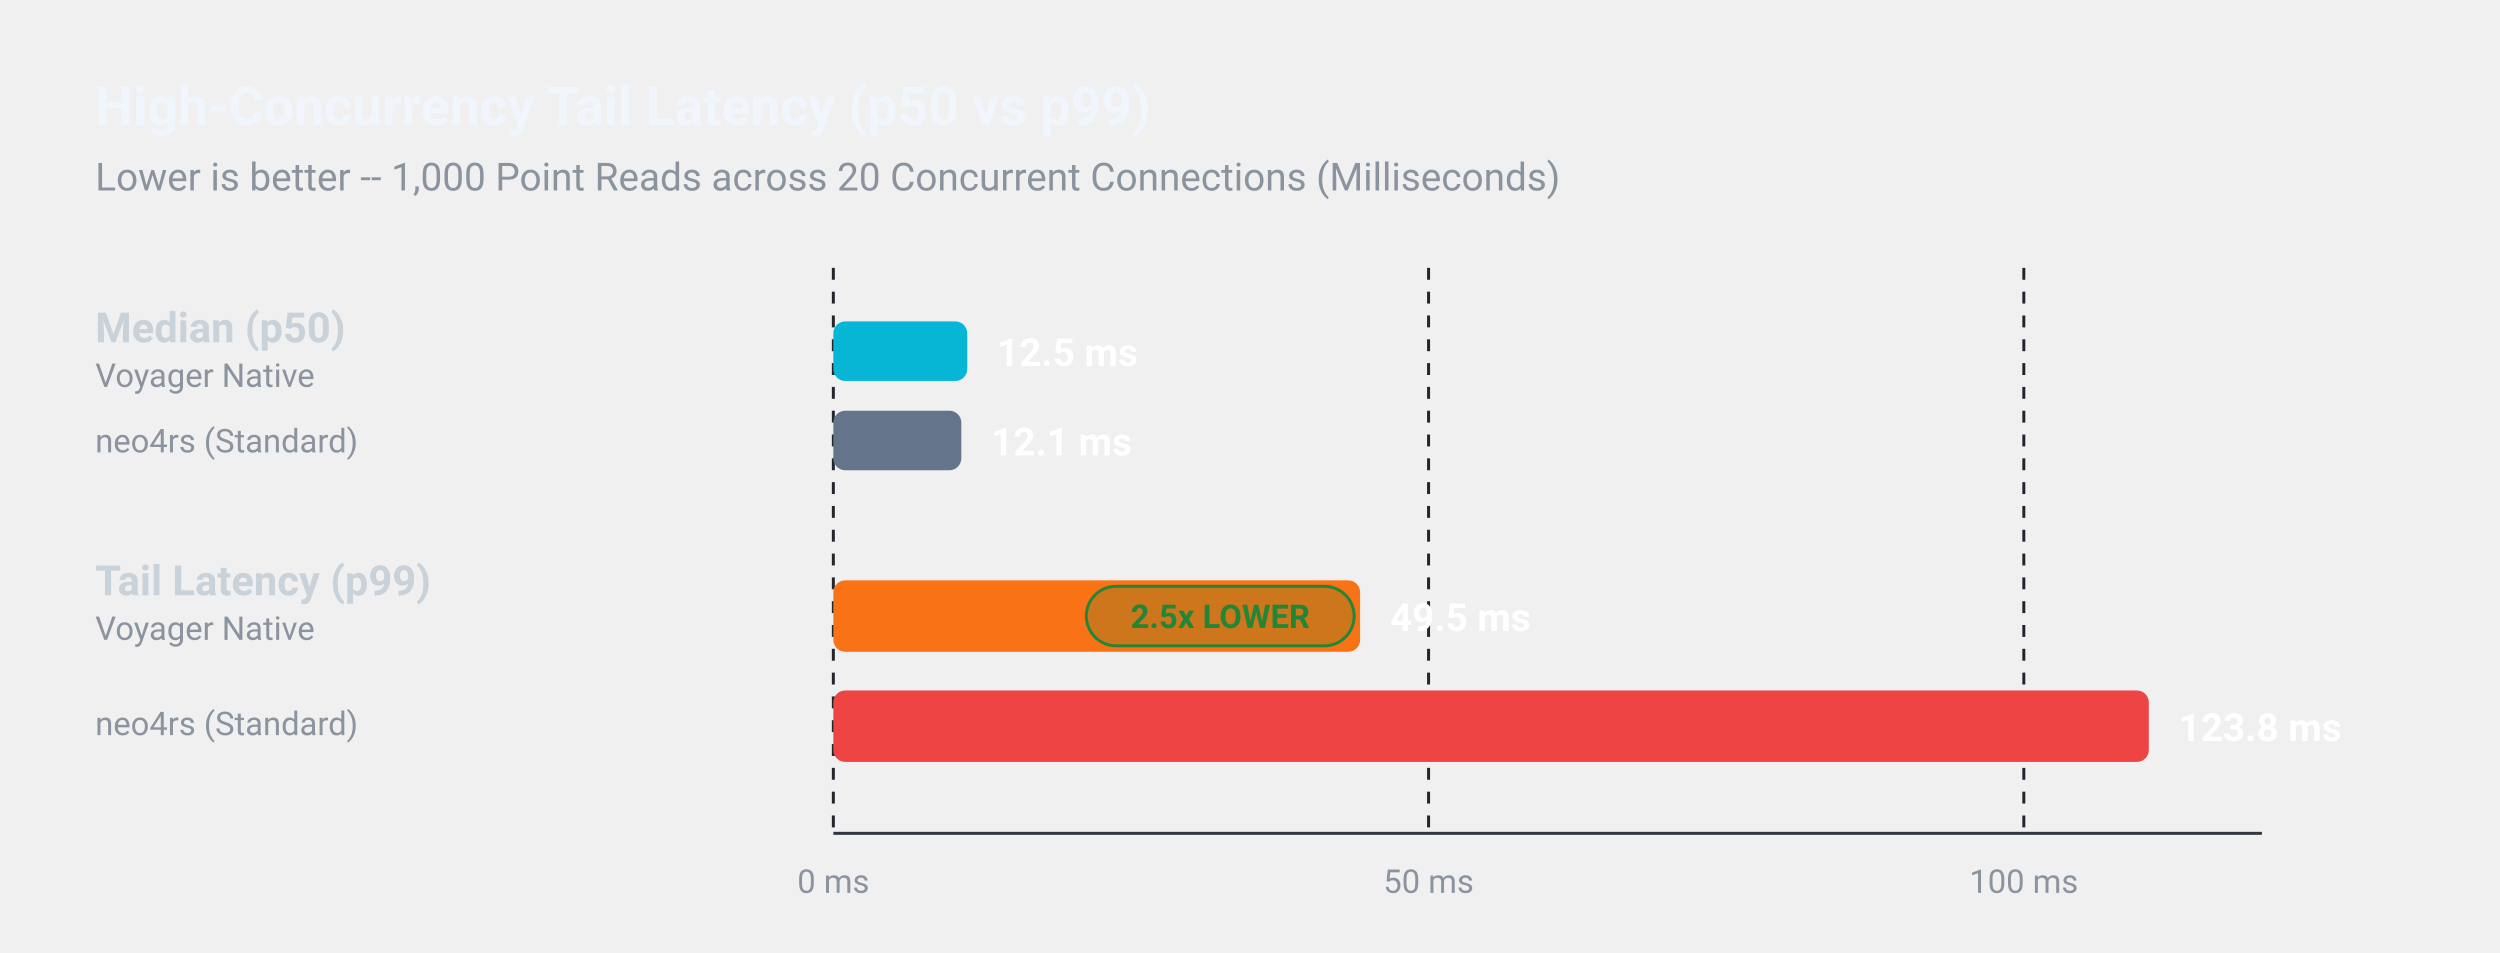
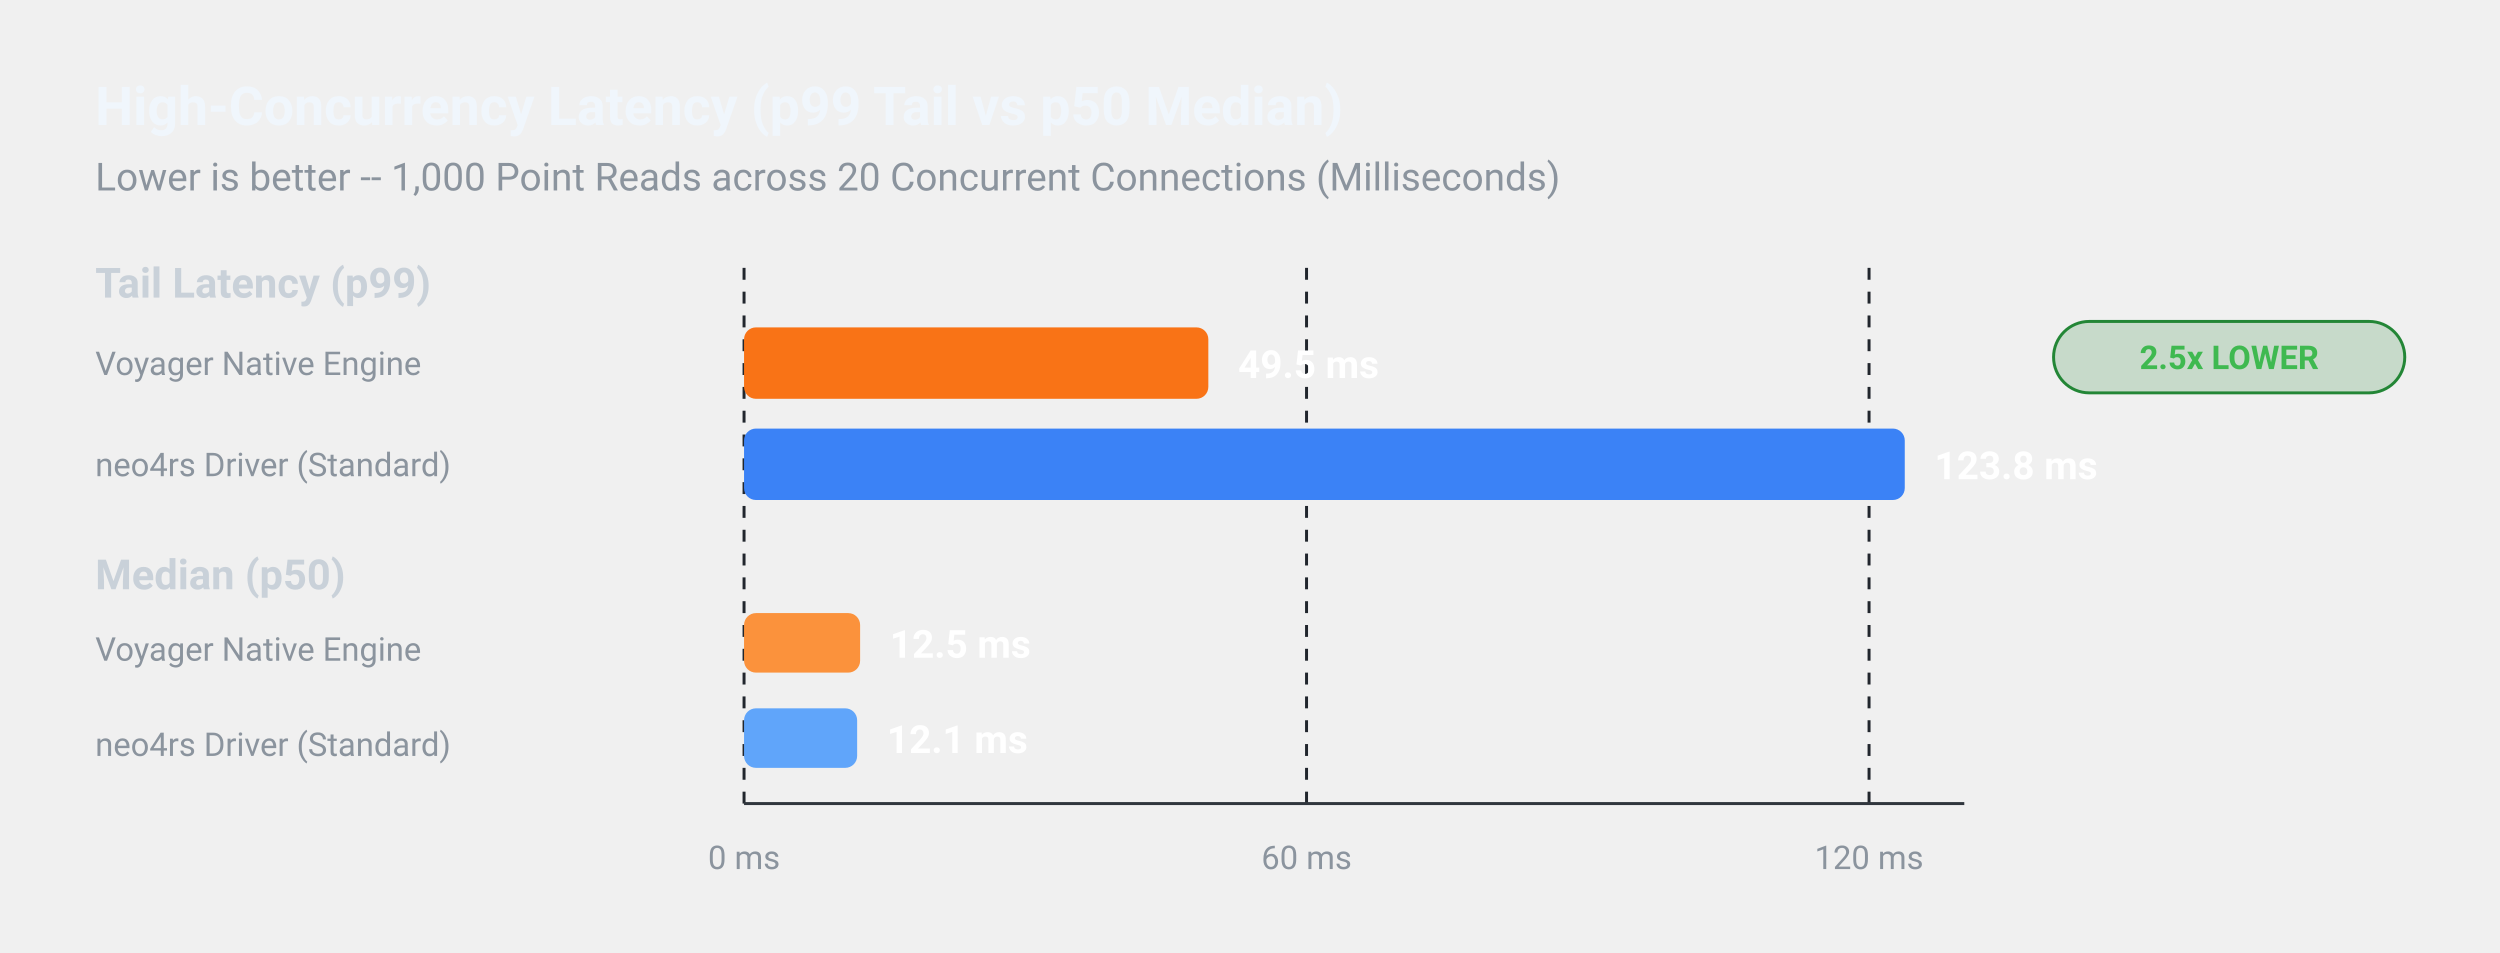
<svg xmlns="http://www.w3.org/2000/svg" viewBox="0 0 840 320" width="100%" height="100%" style="background:#0d1117; font-family:-apple-system,BlinkMacSystemFont,'Segoe UI',Roboto,Helvetica,Arial,sans-serif; border-radius:12px; border:1px solid #30363d;">
  <style>
    .title { fill: #f0f6fc; font-size: 18px; font-weight: 700; }
    .subtitle { fill: #8b949e; font-size: 13px; }
    .label { fill: #c9d1d9; font-size: 14px; font-weight: 600; }
    .sublabel { fill: #8b949e; font-size: 11px; }
    .val { fill: #ffffff; font-size: 13px; font-weight: 700; }
-     .badge { fill: #238636; font-size: 11px; font-weight: 700; }
+     .badge { fill: #3fb950; font-size: 11px; font-weight: 700; }
    .badge-bg { fill: rgba(35, 134, 54, 0.2); stroke: #238636; stroke-width: 1; }
    .grid { stroke: #21262d; stroke-dasharray: 4,4; stroke-width: 1; }
  </style>
-   <text x="32" y="42" class="title">High-Concurrency Tail Latency (p50 vs p99)</text>
+   <text x="32" y="42" class="title">High-Concurrency Latency (p99 Tail vs p50 Median)</text>
  <text x="32" y="64" class="subtitle">Lower is better -- 1,000 Point Reads across 20 Concurrent Connections (Milliseconds)</text>
-   <line x1="280" y1="90" x2="280" y2="280" class="grid" />
-   <line x1="480" y1="90" x2="480" y2="280" class="grid" />
-   <line x1="680" y1="90" x2="680" y2="280" class="grid" />
-   <text x="32" y="115" class="label">Median (p50)</text>
-   <text x="32" y="130" class="sublabel">Voyager Native</text>
-   <rect x="280" y="108" width="45" height="20" rx="4" fill="#06b6d4" />
-   <text x="335" y="123" class="val">12.5 ms</text>
-   <text x="32" y="152" class="sublabel">neo4rs (Standard)</text>
-   <rect x="280" y="138" width="43" height="20" rx="4" fill="#64748b" />
-   <text x="333" y="153" class="val">12.1 ms</text>
-   <text x="32" y="200" class="label">Tail Latency (p99)</text>
-   <text x="32" y="215" class="sublabel">Voyager Native</text>
-   <rect x="280" y="195" width="177" height="24" rx="4" fill="#f97316" />
-   <text x="467" y="212" class="val">49.5 ms</text>
-   <rect x="365" y="197" width="90" height="20" rx="10" class="badge-bg" />
-   <text x="410" y="211" text-anchor="middle" class="badge">2.5x LOWER</text>
-   <text x="32" y="247" class="sublabel">neo4rs (Standard)</text>
-   <rect x="280" y="232" width="442" height="24" rx="4" fill="#ef4444" />
-   <text x="732" y="249" class="val">123.8 ms</text>
-   <line x1="280" y1="280" x2="760" y2="280" stroke="#30363d" stroke-width="1" />
-   <text x="280" y="300" class="sublabel" text-anchor="middle">0 ms</text>
-   <text x="480" y="300" class="sublabel" text-anchor="middle">50 ms</text>
-   <text x="680" y="300" class="sublabel" text-anchor="middle">100 ms</text>
+   <line x1="250" y1="90" x2="250" y2="270" class="grid" />
+   <line x1="439" y1="90" x2="439" y2="270" class="grid" />
+   <line x1="628" y1="90" x2="628" y2="270" class="grid" />
+   <text x="32" y="100" class="label">Tail Latency (p99)</text>
+   <text x="32" y="126" class="sublabel">Voyager Native Engine</text>
+   <rect x="250" y="110" width="156" height="24" rx="4" fill="#f97316" />
+   <text x="416" y="127" class="val">49.5 ms</text>
+   <rect x="690" y="108" width="118" height="24" rx="12" class="badge-bg" />
+   <text x="749" y="124" text-anchor="middle" class="badge">2.5x LOWER</text>
+   <text x="32" y="160" class="sublabel">neo4rs Driver (Standard)</text>
+   <rect x="250" y="144" width="390" height="24" rx="4" fill="#3b82f6" />
+   <text x="650" y="161" class="val">123.8 ms</text>
+   <text x="32" y="198" class="label">Median (p50)</text>
+   <text x="32" y="222" class="sublabel">Voyager Native Engine</text>
+   <rect x="250" y="206" width="39" height="20" rx="4" fill="#fb923c" />
+   <text x="299" y="221" class="val">12.5 ms</text>
+   <text x="32" y="254" class="sublabel">neo4rs Driver (Standard)</text>
+   <rect x="250" y="238" width="38" height="20" rx="4" fill="#60a5fa" />
+   <text x="298" y="253" class="val">12.1 ms</text>
+   <line x1="250" y1="270" x2="660" y2="270" stroke="#30363d" stroke-width="1" />
+   <text x="250" y="292" class="sublabel" text-anchor="middle">0 ms</text>
+   <text x="439" y="292" class="sublabel" text-anchor="middle">60 ms</text>
+   <text x="628" y="292" class="sublabel" text-anchor="middle">120 ms</text>
</svg>
